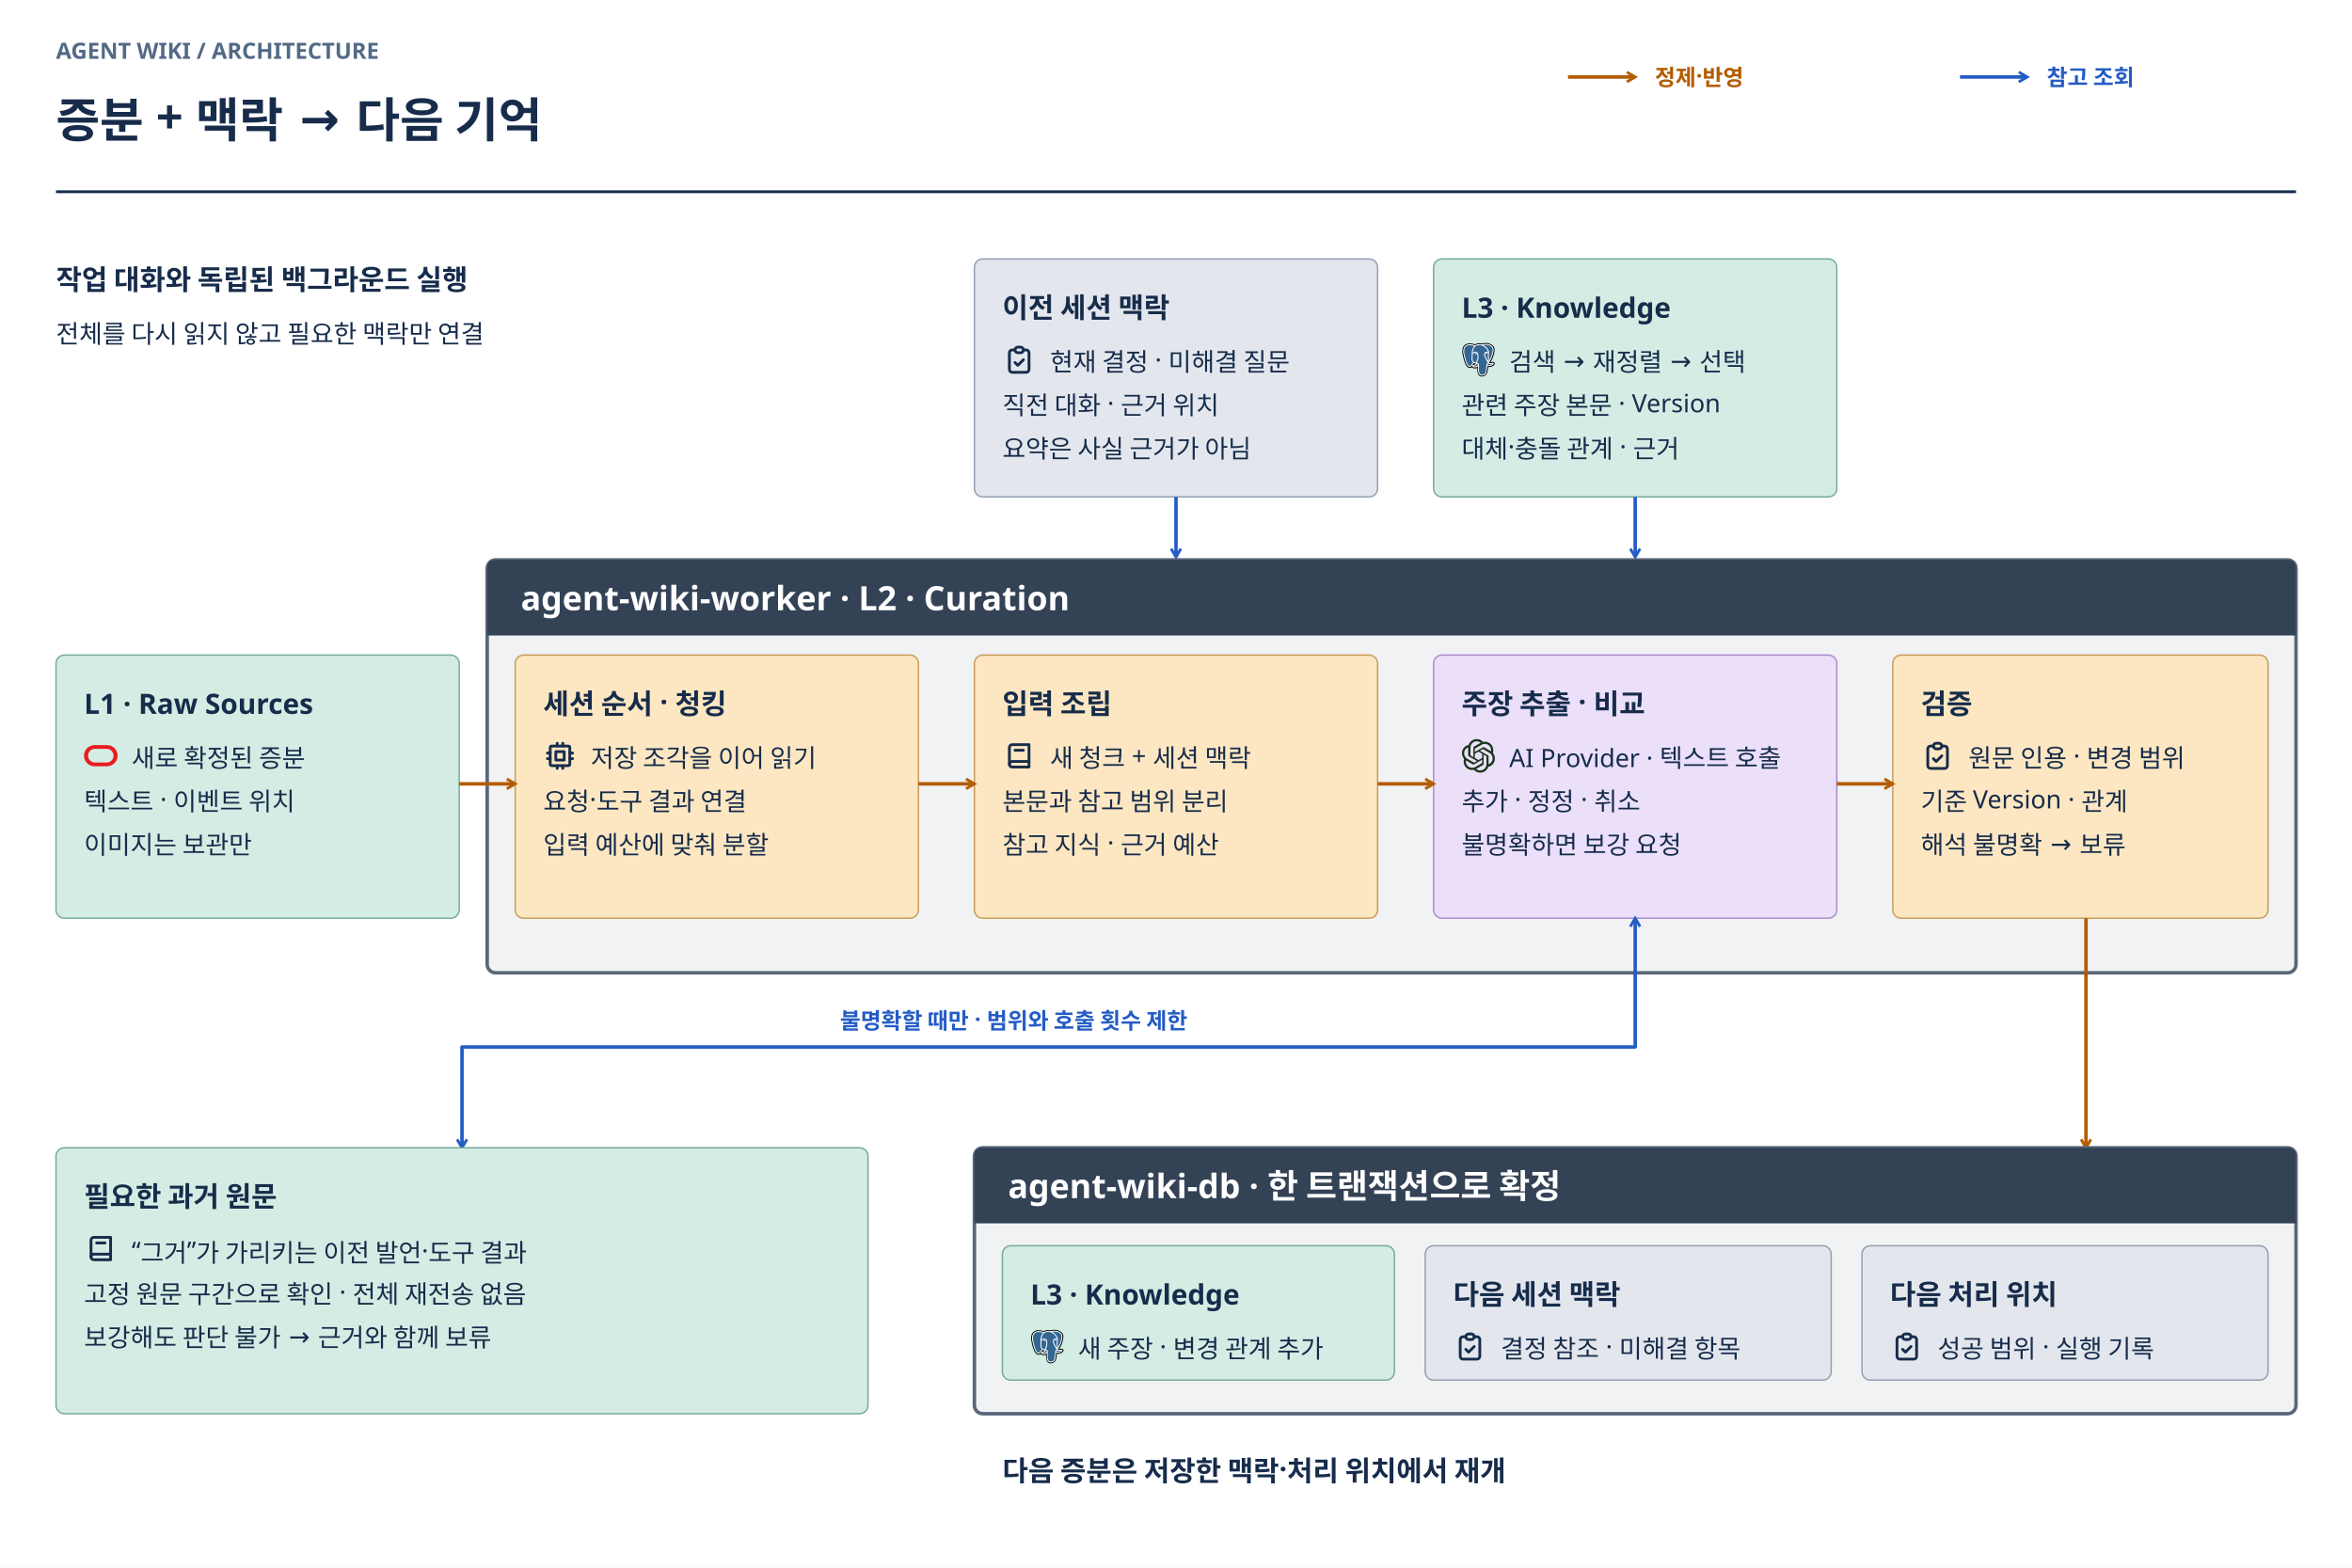
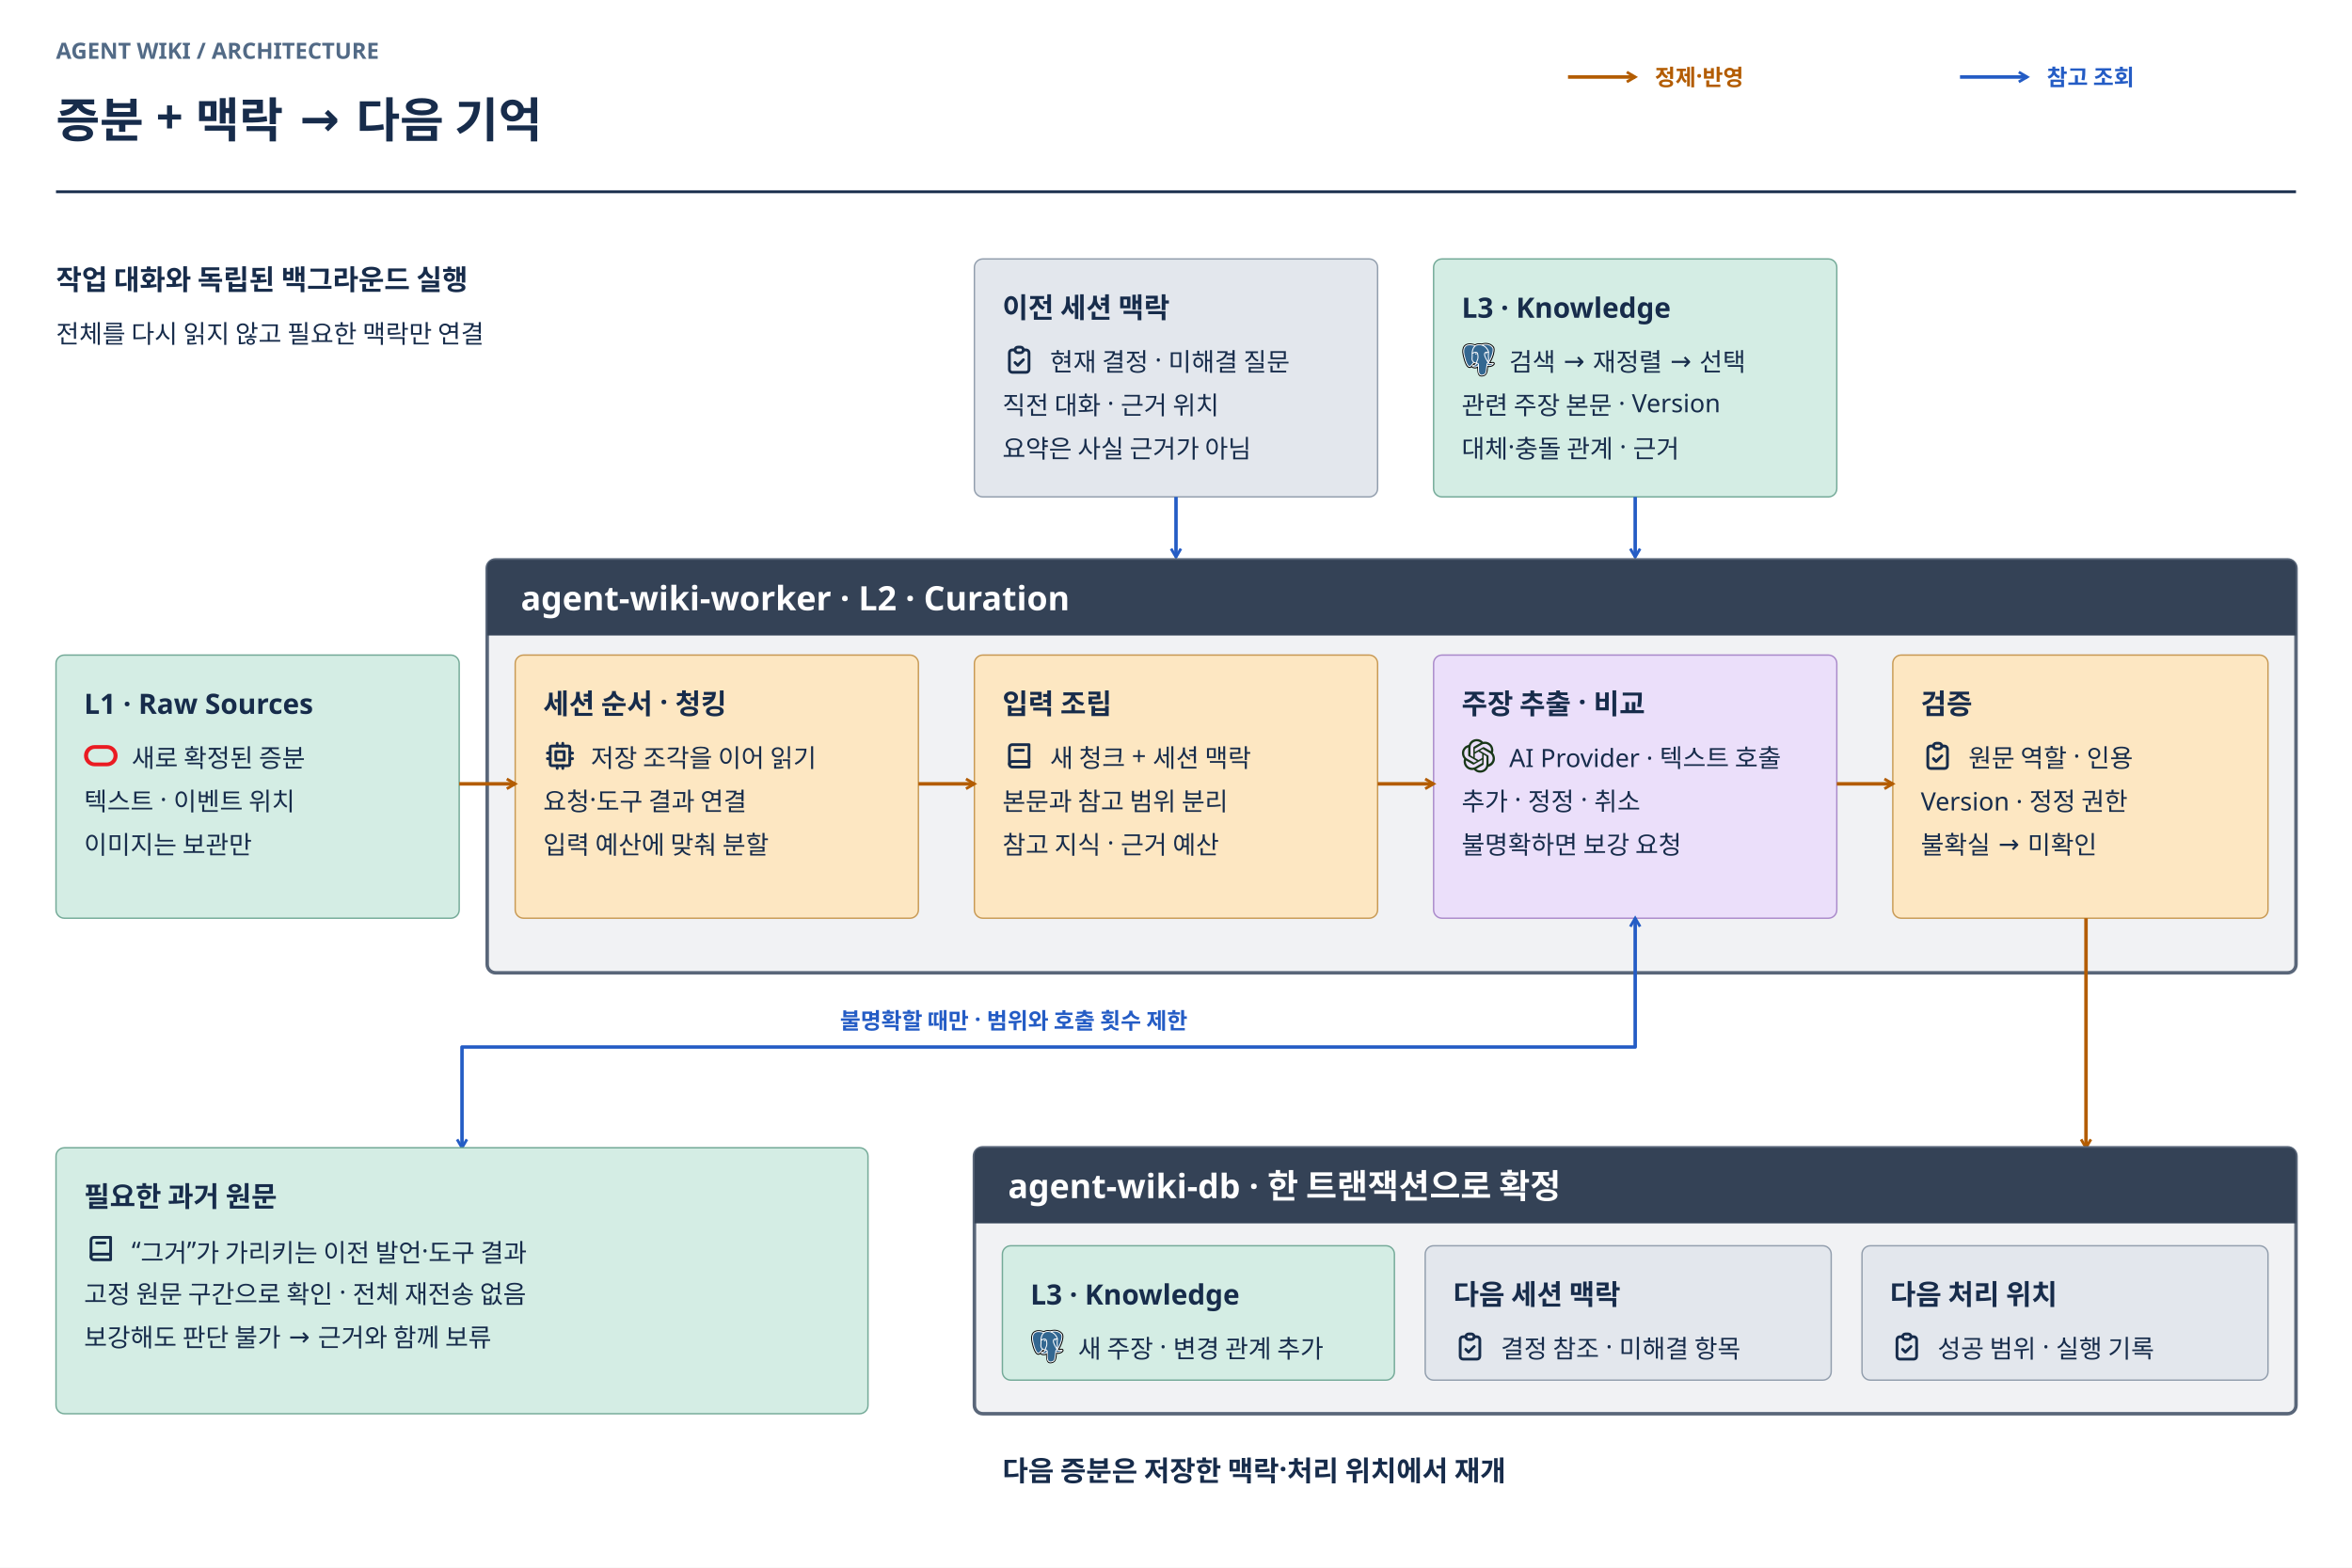
<svg xmlns="http://www.w3.org/2000/svg" width="1680" height="1120" viewBox="0 0 1680 1120" role="img" aria-labelledby="title desc">
  <defs>
    <marker id="arrow-ingest" markerWidth="9" markerHeight="9" refX="7" refY="4.5" orient="auto-start-reverse" markerUnits="userSpaceOnUse">
      <path d="M1 1 L7 4.5 L1 8" fill="none" stroke="#B35C00" stroke-width="2" />
    </marker>
    <marker id="arrow-query" markerWidth="9" markerHeight="9" refX="7" refY="4.5" orient="auto-start-reverse" markerUnits="userSpaceOnUse">
      <path d="M1 1 L7 4.5 L1 8" fill="none" stroke="#245CC5" stroke-width="2" />
    </marker>
    <marker id="arrow-ops" markerWidth="9" markerHeight="9" refX="7" refY="4.5" orient="auto-start-reverse" markerUnits="userSpaceOnUse">
      <path d="M1 1 L7 4.5 L1 8" fill="none" stroke="#68778B" stroke-width="2" />
    </marker>
    <marker id="arrow-relation" markerWidth="9" markerHeight="9" refX="7" refY="4.5" orient="auto-start-reverse" markerUnits="userSpaceOnUse">
      <path d="M1 1 L7 4.5 L1 8" fill="none" stroke="#8054A3" stroke-width="2" />
    </marker>
  </defs>
  <g font-family="Noto Sans KR, sans-serif">
    <rect width="1680" height="1120" fill="#FFFFFF" />
    <text x="40" y="42" font-size="16" font-weight="700" fill="#526A86">AGENT WIKI / ARCHITECTURE</text>
    <text x="40" y="98" font-size="34" font-weight="700" fill="#172C4B">증분 + 맥락 → 다음 기억</text>
    <path d="M40 137 H1640" stroke="#172C4B" stroke-width="2" />
    <path d="M1120 55 H1168" fill="none" stroke="#B35C00" stroke-width="2.5" stroke-linejoin="round" marker-end="url(#arrow-ingest)" />
    <text x="1182" y="61" font-size="16" font-weight="700" fill="#B35C00">정제·반영</text>
    <path d="M1400 55 H1448" fill="none" stroke="#245CC5" stroke-width="2.5" stroke-linejoin="round" marker-end="url(#arrow-query)" />
    <text x="1462" y="61" font-size="16" font-weight="700" fill="#245CC5">참고 조회</text>
    <text x="40" y="207" font-size="20" font-weight="700" fill="#172C4B">작업 대화와 독립된 백그라운드 실행</text>
    <text x="40" y="245" font-size="18" font-weight="400" fill="#172C4B">전체를 다시 읽지 않고 필요한 맥락만 연결</text>
    <rect x="696" y="185" width="288" height="170" rx="6" fill="#E3E7ED" stroke="#929EAD" />
    <text x="716" y="227" font-size="20" font-weight="700" fill="#172C4B">이전 세션 맥락</text>
    <svg width="24" height="24" viewBox="0 0 24 24" fill="none" stroke="currentColor" stroke-width="2" stroke-linecap="round" stroke-linejoin="round" x="716" y="245" color="#172C4B">
      <path d="M9 5h-2a2 2 0 0 0 -2 2v12a2 2 0 0 0 2 2h10a2 2 0 0 0 2 -2v-12a2 2 0 0 0 -2 -2h-2" />
      <path d="M9 3m0 2a2 2 0 0 1 2 -2h2a2 2 0 0 1 2 2v0a2 2 0 0 1 -2 2h-2a2 2 0 0 1 -2 -2z" />
      <path d="M9 14l2 2l4 -4" />
    </svg>
    <text x="750" y="265" font-size="18" font-weight="400" fill="#172C4B">현재 결정 · 미해결 질문</text>
    <text x="716" y="296" font-size="18" font-weight="400" fill="#172C4B">직전 대화 · 근거 위치</text>
    <text x="716" y="327" font-size="18" font-weight="400" fill="#172C4B">요약은 사실 근거가 아님</text>
    <rect x="1024" y="185" width="288" height="170" rx="6" fill="#D4EDE4" stroke="#74AA98" />
    <text x="1044" y="227" font-size="20" font-weight="700" fill="#172C4B">L3 · Knowledge</text>
    <svg fill="none" viewBox="0 0 100 100" x="1044" y="245" width="24" height="24" color="#172C4B">
      <path fill="#000" d="M98.472 59.902c-.582-1.766-2.105-2.995-4.074-3.29-.929-.14-1.992-.08-3.251.18-2.194.454-3.821.627-5.009.66 4.483-7.59 8.129-16.246 10.227-24.393 3.394-13.175 1.58-19.177-.539-21.892C90.218 3.981 82.036.121 72.166.003c-5.267-.065-9.89.978-12.3 1.728-2.246-.398-4.66-.62-7.193-.66-4.749-.076-8.944.962-12.529 3.095a57 57 0 0 0-8.848-2.227C22.644.514 15.672 1.624 10.57 5.237c-6.175 4.375-9.038 11.975-8.509 22.59.168 3.37 2.048 13.625 5.009 23.35 1.701 5.59 3.515 10.232 5.392 13.798 2.661 5.058 5.51 8.035 8.706 9.105 1.792.599 5.048 1.018 8.472-1.842.434.527 1.013 1.05 1.782 1.537.976.618 2.17 1.122 3.361 1.42 4.296 1.078 8.319.808 11.752-.701.02.612.037 1.197.05 1.702.023.82.046 1.623.076 2.374.203 5.08.548 9.029 1.57 11.792.055.152.13.384.21.63.51 1.564 1.361 4.182 3.529 6.232C54.215 99.35 56.929 100 59.415 100c1.247 0 2.437-.164 3.48-.388 3.72-.8 7.944-2.017 11-6.38 2.889-4.125 4.293-10.337 4.547-20.126l.093-.793.06-.517.68.06.176.012c3.788.173 8.42-.633 11.265-1.958 2.248-1.046 9.452-4.86 7.756-10.008" />
      <path fill="#336791" d="M91.994 60.903c-11.264 2.33-12.038-1.494-12.038-1.494C91.848 41.713 96.82 19.251 92.53 13.753 80.825-1.243 60.564 5.85 60.226 6.033l-.109.02c-2.225-.463-4.716-.74-7.515-.785-5.096-.084-8.963 1.34-11.896 3.57 0 0-36.145-14.93-34.463 18.78.357 7.17 10.25 54.262 22.05 40.039 4.313-5.202 8.48-9.6 8.48-9.6 2.07 1.38 4.547 2.082 7.145 1.83l.202-.172c-.063.646-.034 1.277.08 2.025-3.04 3.406-2.146 4.004-8.223 5.258-6.149 1.271-2.537 3.533-.178 4.125 2.859.717 9.474 1.732 13.943-4.542l-.178.716c1.19.957 2.027 6.222 1.887 10.996-.14 4.773-.234 8.05.704 10.61.94 2.56 1.874 8.32 9.863 6.604 6.674-1.435 10.134-5.152 10.615-11.353.341-4.407 1.114-3.756 1.163-7.697l.62-1.865c.715-5.976.113-7.904 4.225-7.007l1 .088c3.027.138 6.988-.488 9.313-1.572 5.007-2.33 7.976-6.22 3.04-5.198" />
      <path fill="#fff" d="M42.821 30.825c-1.015-.142-1.934-.011-2.4.342a.88.88 0 0 0-.364.587c-.058.42.235.884.415 1.123.51.678 1.255 1.143 1.992 1.246q.16.022.319.022c1.229 0 2.347-.96 2.445-1.668.123-.887-1.161-1.479-2.407-1.652m33.627.028c-.097-.696-1.33-.894-2.502-.73-1.17.162-2.303.692-2.209 1.389.076.542 1.052 1.467 2.207 1.467q.146 0 .296-.02c.77-.108 1.337-.599 1.605-.882.41-.431.647-.912.603-1.224" />
      <path fill="#fff" d="M95.743 60.639c-.43-1.303-1.812-1.721-4.109-1.246-6.82 1.411-9.262.434-10.063-.158 5.3-8.098 9.66-17.886 12.013-27.018 1.114-4.326 1.73-8.343 1.78-11.618.056-3.594-.555-6.235-1.814-7.848-5.076-6.505-12.526-9.993-21.544-10.09-6.2-.069-11.437 1.522-12.453 1.97a31 31 0 0 0-7.008-.903c-4.654-.076-8.677 1.042-12.007 3.32a53.5 53.5 0 0 0-9.759-2.566c-7.905-1.277-14.187-.31-18.67 2.875-5.35 3.8-7.819 10.593-7.34 20.19.16 3.229 1.995 13.161 4.89 22.673 3.811 12.52 7.954 19.607 12.313 21.065.51.17 1.098.29 1.747.29 1.59 0 3.54-.719 5.568-3.164a201 201 0 0 1 7.674-8.707 12.34 12.34 0 0 0 5.52 1.489l.014.151q-.497.594-.973 1.206c-1.334 1.698-1.612 2.052-5.906 2.938-1.221.253-4.465.923-4.513 3.204-.052 2.491 3.835 3.538 4.277 3.648 1.543.388 3.03.579 4.448.579 3.447 0 6.482-1.136 8.906-3.335-.074 8.882.295 17.634 1.359 20.3.87 2.183 2.999 7.519 9.72 7.518.986 0 2.072-.115 3.266-.372 7.015-1.508 10.061-4.617 11.24-11.47.63-3.664 1.712-12.411 2.221-17.103 1.074.336 2.457.49 3.952.49 3.118 0 6.715-.665 8.972-1.715 2.534-1.18 7.108-4.077 6.279-6.593M79.038 28.933c-.024 1.385-.214 2.643-.415 3.956-.217 1.411-.442 2.87-.498 4.642-.056 1.725.16 3.517.367 5.251.42 3.502.85 7.107-.817 10.664q-.415-.739-.738-1.522c-.208-.504-.658-1.313-1.28-2.433-2.424-4.358-8.1-14.565-5.194-18.73.865-1.24 3.061-2.514 8.575-1.828M72.355 5.467c8.08.179 14.472 3.21 18.997 9.009 3.471 4.447-.35 24.686-11.415 42.145l-.336-.424-.14-.175c2.86-4.735 2.3-9.42 1.802-13.574-.204-1.704-.397-3.314-.348-4.827.05-1.602.262-2.977.467-4.306.25-1.638.506-3.333.436-5.332.053-.21.074-.457.046-.75-.18-1.917-2.361-7.652-6.808-12.842-2.432-2.839-5.98-6.016-10.822-8.159 2.083-.433 4.931-.836 8.12-.765M27.14 66.622c-2.234 2.694-3.777 2.177-4.285 2.008-3.306-1.106-7.143-8.114-10.526-19.227-2.927-9.615-4.637-19.285-4.773-21.996-.427-8.575 1.646-14.551 6.162-17.763 7.35-5.226 19.432-2.098 24.287-.511-.07.069-.142.133-.211.203-7.967 8.069-7.778 21.854-7.759 22.697 0 .325.027.785.064 1.418.137 2.319.392 6.634-.29 11.521-.633 4.541.763 8.986 3.83 12.195q.472.494.991.937a205 205 0 0 0-7.49 8.518m8.514-11.391c-2.471-2.587-3.594-6.184-3.08-9.872.72-5.162.454-9.658.311-12.073-.02-.338-.038-.635-.048-.868 1.164-1.035 6.558-3.933 10.404-3.05 1.755.404 2.825 1.603 3.27 3.664 2.301 10.674.304 15.122-1.3 18.697-.33.737-.643 1.433-.91 2.153l-.207.557c-.523 1.407-1.01 2.716-1.312 3.959-2.628-.008-5.184-1.134-7.128-3.168m.404 14.394c-.768-.192-1.458-.526-1.863-.803.339-.16.94-.377 1.984-.593 5.052-1.042 5.832-1.778 7.535-3.947.391-.498.834-1.061 1.447-1.748.914-1.026 1.332-.852 2.09-.537.613.254 1.211 1.026 1.454 1.875.114.401.243 1.163-.178 1.755-3.56 4.997-8.745 4.933-12.47 3.998m26.436 24.668c-6.18 1.328-8.368-1.834-9.81-5.448-.93-2.334-1.388-12.856-1.063-24.477a1.4 1.4 0 0 0-.06-.444 6 6 0 0 0-.173-.821c-.483-1.691-1.659-3.106-3.07-3.692-.56-.233-1.589-.66-2.825-.343.264-1.09.72-2.32 1.217-3.651l.208-.56c.234-.632.528-1.287.838-1.98 1.68-3.74 3.978-8.863 1.483-20.436-.935-4.335-4.056-6.452-8.789-5.96-2.836.294-5.432 1.442-6.727 2.1-.278.141-.532.278-.77.41.361-4.367 1.726-12.53 6.832-17.694C43 8.045 47.281 6.439 52.498 6.526c10.28.168 16.871 5.458 20.591 9.866 3.206 3.799 4.942 7.625 5.635 9.69-5.21-.532-8.753.499-10.55 3.074-3.907 5.601 2.138 16.473 5.044 21.698.533.957.993 1.785 1.137 2.136.946 2.3 2.171 3.835 3.065 4.955.275.343.54.677.743.967-1.578.457-4.412 1.51-4.154 6.779-.208 2.643-1.69 15.02-2.442 19.392-.994 5.776-3.114 7.928-9.074 9.21m25.795-29.6c-1.614.751-4.314 1.315-6.879 1.436-2.833.133-4.275-.319-4.615-.596-.159-3.283 1.06-3.626 2.35-3.99.202-.056.4-.112.59-.179q.179.146.391.287c2.277 1.507 6.339 1.67 12.073.483l.063-.013c-.774.726-2.097 1.699-3.974 2.572" />
    </svg>
    <text x="1078" y="265" font-size="18" font-weight="400" fill="#172C4B">검색 → 재정렬 → 선택</text>
    <text x="1044" y="296" font-size="18" font-weight="400" fill="#172C4B">관련 주장 본문 · Version</text>
    <text x="1044" y="327" font-size="18" font-weight="400" fill="#172C4B">대체·충돌 관계 · 근거</text>
    <path d="M840 355 V398" fill="none" stroke="#245CC5" stroke-width="2.5" stroke-linejoin="round" marker-end="url(#arrow-query)" />
    <path d="M1168 355 V398" fill="none" stroke="#245CC5" stroke-width="2.5" stroke-linejoin="round" marker-end="url(#arrow-query)" />
    <rect x="348" y="400" width="1292" height="295" rx="6" fill="#F1F2F4" stroke="#596679" stroke-width="2.5" />
    <path d="M354 400 H1634 Q1640 400 1640 406 V454 H348 V406 Q348 400 354 400" fill="#344256" />
    <text x="372" y="436" font-size="24" font-weight="700" fill="#FFFFFF">agent-wiki-worker · L2 · Curation</text>
    <rect x="40" y="468" width="288" height="188" rx="6" fill="#D4EDE4" stroke="#74AA98" />
    <text x="60" y="510" font-size="20" font-weight="700" fill="#172C4B">L1 · Raw Sources</text>
    <svg fill="none" viewBox="0 0 100 100" x="60" y="528" width="24" height="24" color="#172C4B">
      <path fill="#ea1b22" d="M31.529 81.056C14.013 81.056 0 67.044 0 49.528s14.013-31.529 31.529-31.529H68.47c17.517 0 31.53 14.013 31.53 31.529S85.987 81.056 68.471 81.056zM67.516 69.91c11.465 0 20.382-9.236 20.382-20.382 0-11.465-9.236-20.382-20.382-20.382H32.484c-11.465 0-20.382 9.235-20.382 20.382 0 11.146 9.236 20.382 20.382 20.382z" />
    </svg>
    <text x="94" y="548" font-size="18" font-weight="400" fill="#172C4B">새로 확정된 증분</text>
    <text x="60" y="579" font-size="18" font-weight="400" fill="#172C4B">텍스트 · 이벤트 위치</text>
    <text x="60" y="610" font-size="18" font-weight="400" fill="#172C4B">이미지는 보관만</text>
    <rect x="368" y="468" width="288" height="188" rx="6" fill="#FDE7C2" stroke="#C89A55" />
    <text x="388" y="510" font-size="20" font-weight="700" fill="#172C4B">세션 순서 · 청킹</text>
    <svg width="24" height="24" viewBox="0 0 24 24" fill="none" stroke="currentColor" stroke-width="2" stroke-linecap="round" stroke-linejoin="round" x="388" y="528" color="#172C4B">
      <path d="M5 5m0 1a1 1 0 0 1 1 -1h12a1 1 0 0 1 1 1v12a1 1 0 0 1 -1 1h-12a1 1 0 0 1 -1 -1z" />
      <path d="M9 9h6v6h-6z" />
      <path d="M3 10h2" />
      <path d="M3 14h2" />
      <path d="M10 3v2" />
      <path d="M14 3v2" />
      <path d="M21 10h-2" />
      <path d="M21 14h-2" />
      <path d="M14 21v-2" />
      <path d="M10 21v-2" />
    </svg>
    <text x="422" y="548" font-size="18" font-weight="400" fill="#172C4B">저장 조각을 이어 읽기</text>
    <text x="388" y="579" font-size="18" font-weight="400" fill="#172C4B">요청·도구 결과 연결</text>
    <text x="388" y="610" font-size="18" font-weight="400" fill="#172C4B">입력 예산에 맞춰 분할</text>
    <rect x="696" y="468" width="288" height="188" rx="6" fill="#FDE7C2" stroke="#C89A55" />
    <text x="716" y="510" font-size="20" font-weight="700" fill="#172C4B">입력 조립</text>
    <svg width="24" height="24" viewBox="0 0 24 24" fill="none" stroke="currentColor" stroke-width="2" stroke-linecap="round" stroke-linejoin="round" x="716" y="528" color="#172C4B">
      <path d="M19 4v16h-12a2 2 0 0 1 -2 -2v-12a2 2 0 0 1 2 -2h12z" />
      <path d="M19 16h-12a2 2 0 0 0 -2 2" />
      <path d="M9 8h6" />
    </svg>
    <text x="750" y="548" font-size="18" font-weight="400" fill="#172C4B">새 청크 + 세션 맥락</text>
    <text x="716" y="579" font-size="18" font-weight="400" fill="#172C4B">본문과 참고 범위 분리</text>
    <text x="716" y="610" font-size="18" font-weight="400" fill="#172C4B">참고 지식 · 근거 예산</text>
    <rect x="1024" y="468" width="288" height="188" rx="6" fill="#EBDFFA" stroke="#AA8ACA" />
    <text x="1044" y="510" font-size="20" font-weight="700" fill="#172C4B">주장 추출 · 비교</text>
    <svg fill="none" viewBox="0 0 100 100" x="1044" y="528" width="24" height="24" color="#172C4B">
      <g clip-path="url(#openai-1044-528-a)">
        <path fill="#193718" d="M93.06 40.937c1.25-3.438 1.563-6.875 1.25-10.313-.312-3.437-1.562-6.875-3.125-10-2.812-4.687-6.875-8.437-11.562-10.625-5-2.187-10.313-2.812-15.625-1.562-2.5-2.5-5.313-4.688-8.438-6.25S48.685-.001 45.248-.001c-5.313 0-10.625 1.563-15 4.688a24.16 24.16 0 0 0-9.063 12.5c-3.75.937-6.875 2.5-10 4.374-2.812 2.188-5 5-6.875 7.813-2.812 4.688-3.75 10-3.125 15.313a27.2 27.2 0 0 0 6.25 14.375c-1.25 3.437-1.562 6.874-1.25 10.312s1.563 6.875 3.125 10c2.813 4.688 6.875 8.438 11.563 10.625 5 2.188 10.312 2.813 15.625 1.563 2.5 2.5 5.312 4.687 8.437 6.25s6.875 2.187 10.313 2.187c5.312 0 10.625-1.562 15-4.687s7.5-7.5 9.062-12.5c3.438-.626 6.875-2.188 9.688-4.376 2.812-2.187 5.312-4.687 6.875-7.812 2.812-4.687 3.75-10 3.125-15.312-.625-5.313-2.5-10.313-5.938-14.375m-37.5 52.5c-5 0-8.75-1.563-12.187-4.376 0 0 .312-.312.625-.312l20-11.562c.625-.313.937-.626 1.25-1.25.312-.626.312-.938.312-1.563V46.249l8.438 5v23.125c.312 10.938-8.438 19.063-18.438 19.063M15.248 76.249c-2.188-3.75-3.125-8.125-2.188-12.5 0 0 .313.312.625.312l20 11.563c.625.313.938.313 1.563.313s1.25 0 1.562-.313l24.375-14.062v9.687L40.873 83.124c-4.375 2.5-9.375 3.125-14.063 1.875-5-1.25-9.062-4.375-11.562-8.75M9.935 32.812c2.188-3.75 5.625-6.563 9.688-8.125v23.75c0 .625 0 1.25.312 1.562.313.625.625.938 1.25 1.25L45.56 65.311l-8.437 5-20-11.562c-4.375-2.5-7.5-6.562-8.75-11.25s-.938-10.312 1.562-14.687m69.063 15.937L54.623 34.687l8.437-5 20 11.562c3.125 1.875 5.625 4.375 7.188 7.5s2.5 6.563 2.187 10.313c-.312 3.437-1.562 6.874-3.75 9.687s-5 5-8.437 6.25v-23.75c0-.625 0-1.25-.313-1.562 0 0-.312-.625-.937-.938m8.437-12.5s-.312-.312-.625-.312l-20-11.563c-.625-.312-.937-.312-1.562-.312s-1.25 0-1.563.312L39.31 38.437v-9.688l20.313-11.875c3.125-1.875 6.562-2.5 10.312-2.5 3.438 0 6.875 1.25 10 3.437 2.813 2.188 5.313 5 6.563 8.125s1.562 6.876.937 10.313m-52.5 17.5-8.437-5V25.311c0-3.437.937-7.187 2.812-10 1.875-3.124 4.688-5.312 7.813-6.874 3.125-1.563 6.875-2.188 10.312-1.563 3.438.313 6.875 1.875 9.688 4.063 0 0-.313.312-.625.312l-20 11.562c-.625.313-.938.625-1.25 1.25s-.313.938-.313 1.563zm4.375-10 10.938-6.25 10.937 6.25v12.5l-10.937 6.25-10.938-6.25z" />
      </g>
      <defs>
        <clipPath id="openai-1044-528-a">
          <path fill="#fff" d="M0 0h100v100H0z" />
        </clipPath>
      </defs>
    </svg>
    <text x="1078" y="548" font-size="18" font-weight="400" fill="#172C4B">AI Provider · 텍스트 호출</text>
    <text x="1044" y="579" font-size="18" font-weight="400" fill="#172C4B">추가 · 정정 · 취소</text>
    <text x="1044" y="610" font-size="18" font-weight="400" fill="#172C4B">불명확하면 보강 요청</text>
    <rect x="1352" y="468" width="268" height="188" rx="6" fill="#FDE7C2" stroke="#C89A55" />
    <text x="1372" y="510" font-size="20" font-weight="700" fill="#172C4B">검증</text>
    <svg width="24" height="24" viewBox="0 0 24 24" fill="none" stroke="currentColor" stroke-width="2" stroke-linecap="round" stroke-linejoin="round" x="1372" y="528" color="#172C4B">
      <path d="M9 5h-2a2 2 0 0 0 -2 2v12a2 2 0 0 0 2 2h10a2 2 0 0 0 2 -2v-12a2 2 0 0 0 -2 -2h-2" />
      <path d="M9 3m0 2a2 2 0 0 1 2 -2h2a2 2 0 0 1 2 2v0a2 2 0 0 1 -2 2h-2a2 2 0 0 1 -2 -2z" />
      <path d="M9 14l2 2l4 -4" />
    </svg>
-     <text x="1406" y="548" font-size="18" font-weight="400" fill="#172C4B">원문 인용 · 변경 범위</text>
-     <text x="1372" y="579" font-size="18" font-weight="400" fill="#172C4B">기준 Version · 관계</text>
-     <text x="1372" y="610" font-size="18" font-weight="400" fill="#172C4B">해석 불명확 → 보류</text>
+     <text x="1406" y="548" font-size="18" font-weight="400" fill="#172C4B">원문 역할 · 인용</text>
+     <text x="1372" y="579" font-size="18" font-weight="400" fill="#172C4B">Version · 정정 권한</text>
+     <text x="1372" y="610" font-size="18" font-weight="400" fill="#172C4B">불확실 → 미확인</text>
    <path d="M328 560 H368" fill="none" stroke="#B35C00" stroke-width="2.5" stroke-linejoin="round" marker-end="url(#arrow-ingest)" />
    <path d="M656 560 H696" fill="none" stroke="#B35C00" stroke-width="2.5" stroke-linejoin="round" marker-end="url(#arrow-ingest)" />
    <path d="M984 560 H1024" fill="none" stroke="#B35C00" stroke-width="2.5" stroke-linejoin="round" marker-end="url(#arrow-ingest)" />
    <path d="M1312 560 H1352" fill="none" stroke="#B35C00" stroke-width="2.5" stroke-linejoin="round" marker-end="url(#arrow-ingest)" />
    <path d="M1168 656 V748 H330 V820" fill="none" stroke="#245CC5" stroke-width="2.5" stroke-linejoin="round" marker-end="url(#arrow-query)" marker-start="url(#arrow-query)" />
    <text x="600" y="735" font-size="16" font-weight="700" fill="#245CC5">불명확할 때만 · 범위와 호출 횟수 제한</text>
    <rect x="40" y="820" width="580" height="190" rx="6" fill="#D4EDE4" stroke="#74AA98" />
    <text x="60" y="862" font-size="20" font-weight="700" fill="#172C4B">필요한 과거 원문</text>
    <svg width="24" height="24" viewBox="0 0 24 24" fill="none" stroke="currentColor" stroke-width="2" stroke-linecap="round" stroke-linejoin="round" x="60" y="880" color="#172C4B">
      <path d="M19 4v16h-12a2 2 0 0 1 -2 -2v-12a2 2 0 0 1 2 -2h12z" />
      <path d="M19 16h-12a2 2 0 0 0 -2 2" />
      <path d="M9 8h6" />
    </svg>
    <text x="94" y="900" font-size="18" font-weight="400" fill="#172C4B">“그거”가 가리키는 이전 발언·도구 결과</text>
    <text x="60" y="931" font-size="18" font-weight="400" fill="#172C4B">고정 원문 구간으로 확인 · 전체 재전송 없음</text>
    <text x="60" y="962" font-size="18" font-weight="400" fill="#172C4B">보강해도 판단 불가 → 근거와 함께 보류</text>
    <path d="M1490 656 V820" fill="none" stroke="#B35C00" stroke-width="2.5" stroke-linejoin="round" marker-end="url(#arrow-ingest)" />
    <rect x="696" y="820" width="944" height="190" rx="6" fill="#F1F2F4" stroke="#596679" stroke-width="2.5" />
    <path d="M702 820 H1634 Q1640 820 1640 826 V874 H696 V826 Q696 820 702 820" fill="#344256" />
    <text x="720" y="856" font-size="24" font-weight="700" fill="#FFFFFF">agent-wiki-db · 한 트랜잭션으로 확정</text>
    <rect x="716" y="890" width="280" height="96" rx="6" fill="#D4EDE4" stroke="#74AA98" />
    <text x="736" y="932" font-size="20" font-weight="700" fill="#172C4B">L3 · Knowledge</text>
    <svg fill="none" viewBox="0 0 100 100" x="736" y="950" width="24" height="24" color="#172C4B">
      <path fill="#000" d="M98.472 59.902c-.582-1.766-2.105-2.995-4.074-3.29-.929-.14-1.992-.08-3.251.18-2.194.454-3.821.627-5.009.66 4.483-7.59 8.129-16.246 10.227-24.393 3.394-13.175 1.58-19.177-.539-21.892C90.218 3.981 82.036.121 72.166.003c-5.267-.065-9.89.978-12.3 1.728-2.246-.398-4.66-.62-7.193-.66-4.749-.076-8.944.962-12.529 3.095a57 57 0 0 0-8.848-2.227C22.644.514 15.672 1.624 10.57 5.237c-6.175 4.375-9.038 11.975-8.509 22.59.168 3.37 2.048 13.625 5.009 23.35 1.701 5.59 3.515 10.232 5.392 13.798 2.661 5.058 5.51 8.035 8.706 9.105 1.792.599 5.048 1.018 8.472-1.842.434.527 1.013 1.05 1.782 1.537.976.618 2.17 1.122 3.361 1.42 4.296 1.078 8.319.808 11.752-.701.02.612.037 1.197.05 1.702.023.82.046 1.623.076 2.374.203 5.08.548 9.029 1.57 11.792.055.152.13.384.21.63.51 1.564 1.361 4.182 3.529 6.232C54.215 99.35 56.929 100 59.415 100c1.247 0 2.437-.164 3.48-.388 3.72-.8 7.944-2.017 11-6.38 2.889-4.125 4.293-10.337 4.547-20.126l.093-.793.06-.517.68.06.176.012c3.788.173 8.42-.633 11.265-1.958 2.248-1.046 9.452-4.86 7.756-10.008" />
      <path fill="#336791" d="M91.994 60.903c-11.264 2.33-12.038-1.494-12.038-1.494C91.848 41.713 96.82 19.251 92.53 13.753 80.825-1.243 60.564 5.85 60.226 6.033l-.109.02c-2.225-.463-4.716-.74-7.515-.785-5.096-.084-8.963 1.34-11.896 3.57 0 0-36.145-14.93-34.463 18.78.357 7.17 10.25 54.262 22.05 40.039 4.313-5.202 8.48-9.6 8.48-9.6 2.07 1.38 4.547 2.082 7.145 1.83l.202-.172c-.063.646-.034 1.277.08 2.025-3.04 3.406-2.146 4.004-8.223 5.258-6.149 1.271-2.537 3.533-.178 4.125 2.859.717 9.474 1.732 13.943-4.542l-.178.716c1.19.957 2.027 6.222 1.887 10.996-.14 4.773-.234 8.05.704 10.61.94 2.56 1.874 8.32 9.863 6.604 6.674-1.435 10.134-5.152 10.615-11.353.341-4.407 1.114-3.756 1.163-7.697l.62-1.865c.715-5.976.113-7.904 4.225-7.007l1 .088c3.027.138 6.988-.488 9.313-1.572 5.007-2.33 7.976-6.22 3.04-5.198" />
      <path fill="#fff" d="M42.821 30.825c-1.015-.142-1.934-.011-2.4.342a.88.88 0 0 0-.364.587c-.058.42.235.884.415 1.123.51.678 1.255 1.143 1.992 1.246q.16.022.319.022c1.229 0 2.347-.96 2.445-1.668.123-.887-1.161-1.479-2.407-1.652m33.627.028c-.097-.696-1.33-.894-2.502-.73-1.17.162-2.303.692-2.209 1.389.076.542 1.052 1.467 2.207 1.467q.146 0 .296-.02c.77-.108 1.337-.599 1.605-.882.41-.431.647-.912.603-1.224" />
      <path fill="#fff" d="M95.743 60.639c-.43-1.303-1.812-1.721-4.109-1.246-6.82 1.411-9.262.434-10.063-.158 5.3-8.098 9.66-17.886 12.013-27.018 1.114-4.326 1.73-8.343 1.78-11.618.056-3.594-.555-6.235-1.814-7.848-5.076-6.505-12.526-9.993-21.544-10.09-6.2-.069-11.437 1.522-12.453 1.97a31 31 0 0 0-7.008-.903c-4.654-.076-8.677 1.042-12.007 3.32a53.5 53.5 0 0 0-9.759-2.566c-7.905-1.277-14.187-.31-18.67 2.875-5.35 3.8-7.819 10.593-7.34 20.19.16 3.229 1.995 13.161 4.89 22.673 3.811 12.52 7.954 19.607 12.313 21.065.51.17 1.098.29 1.747.29 1.59 0 3.54-.719 5.568-3.164a201 201 0 0 1 7.674-8.707 12.34 12.34 0 0 0 5.52 1.489l.014.151q-.497.594-.973 1.206c-1.334 1.698-1.612 2.052-5.906 2.938-1.221.253-4.465.923-4.513 3.204-.052 2.491 3.835 3.538 4.277 3.648 1.543.388 3.03.579 4.448.579 3.447 0 6.482-1.136 8.906-3.335-.074 8.882.295 17.634 1.359 20.3.87 2.183 2.999 7.519 9.72 7.518.986 0 2.072-.115 3.266-.372 7.015-1.508 10.061-4.617 11.24-11.47.63-3.664 1.712-12.411 2.221-17.103 1.074.336 2.457.49 3.952.49 3.118 0 6.715-.665 8.972-1.715 2.534-1.18 7.108-4.077 6.279-6.593M79.038 28.933c-.024 1.385-.214 2.643-.415 3.956-.217 1.411-.442 2.87-.498 4.642-.056 1.725.16 3.517.367 5.251.42 3.502.85 7.107-.817 10.664q-.415-.739-.738-1.522c-.208-.504-.658-1.313-1.28-2.433-2.424-4.358-8.1-14.565-5.194-18.73.865-1.24 3.061-2.514 8.575-1.828M72.355 5.467c8.08.179 14.472 3.21 18.997 9.009 3.471 4.447-.35 24.686-11.415 42.145l-.336-.424-.14-.175c2.86-4.735 2.3-9.42 1.802-13.574-.204-1.704-.397-3.314-.348-4.827.05-1.602.262-2.977.467-4.306.25-1.638.506-3.333.436-5.332.053-.21.074-.457.046-.75-.18-1.917-2.361-7.652-6.808-12.842-2.432-2.839-5.98-6.016-10.822-8.159 2.083-.433 4.931-.836 8.12-.765M27.14 66.622c-2.234 2.694-3.777 2.177-4.285 2.008-3.306-1.106-7.143-8.114-10.526-19.227-2.927-9.615-4.637-19.285-4.773-21.996-.427-8.575 1.646-14.551 6.162-17.763 7.35-5.226 19.432-2.098 24.287-.511-.07.069-.142.133-.211.203-7.967 8.069-7.778 21.854-7.759 22.697 0 .325.027.785.064 1.418.137 2.319.392 6.634-.29 11.521-.633 4.541.763 8.986 3.83 12.195q.472.494.991.937a205 205 0 0 0-7.49 8.518m8.514-11.391c-2.471-2.587-3.594-6.184-3.08-9.872.72-5.162.454-9.658.311-12.073-.02-.338-.038-.635-.048-.868 1.164-1.035 6.558-3.933 10.404-3.05 1.755.404 2.825 1.603 3.27 3.664 2.301 10.674.304 15.122-1.3 18.697-.33.737-.643 1.433-.91 2.153l-.207.557c-.523 1.407-1.01 2.716-1.312 3.959-2.628-.008-5.184-1.134-7.128-3.168m.404 14.394c-.768-.192-1.458-.526-1.863-.803.339-.16.94-.377 1.984-.593 5.052-1.042 5.832-1.778 7.535-3.947.391-.498.834-1.061 1.447-1.748.914-1.026 1.332-.852 2.09-.537.613.254 1.211 1.026 1.454 1.875.114.401.243 1.163-.178 1.755-3.56 4.997-8.745 4.933-12.47 3.998m26.436 24.668c-6.18 1.328-8.368-1.834-9.81-5.448-.93-2.334-1.388-12.856-1.063-24.477a1.4 1.4 0 0 0-.06-.444 6 6 0 0 0-.173-.821c-.483-1.691-1.659-3.106-3.07-3.692-.56-.233-1.589-.66-2.825-.343.264-1.09.72-2.32 1.217-3.651l.208-.56c.234-.632.528-1.287.838-1.98 1.68-3.74 3.978-8.863 1.483-20.436-.935-4.335-4.056-6.452-8.789-5.96-2.836.294-5.432 1.442-6.727 2.1-.278.141-.532.278-.77.41.361-4.367 1.726-12.53 6.832-17.694C43 8.045 47.281 6.439 52.498 6.526c10.28.168 16.871 5.458 20.591 9.866 3.206 3.799 4.942 7.625 5.635 9.69-5.21-.532-8.753.499-10.55 3.074-3.907 5.601 2.138 16.473 5.044 21.698.533.957.993 1.785 1.137 2.136.946 2.3 2.171 3.835 3.065 4.955.275.343.54.677.743.967-1.578.457-4.412 1.51-4.154 6.779-.208 2.643-1.69 15.02-2.442 19.392-.994 5.776-3.114 7.928-9.074 9.21m25.795-29.6c-1.614.751-4.314 1.315-6.879 1.436-2.833.133-4.275-.319-4.615-.596-.159-3.283 1.06-3.626 2.35-3.99.202-.056.4-.112.59-.179q.179.146.391.287c2.277 1.507 6.339 1.67 12.073.483l.063-.013c-.774.726-2.097 1.699-3.974 2.572" />
    </svg>
    <text x="770" y="970" font-size="18" font-weight="400" fill="#172C4B">새 주장 · 변경 관계 추가</text>
    <rect x="1018" y="890" width="290" height="96" rx="6" fill="#E3E7ED" stroke="#929EAD" />
    <text x="1038" y="932" font-size="20" font-weight="700" fill="#172C4B">다음 세션 맥락</text>
    <svg width="24" height="24" viewBox="0 0 24 24" fill="none" stroke="currentColor" stroke-width="2" stroke-linecap="round" stroke-linejoin="round" x="1038" y="950" color="#172C4B">
      <path d="M9 5h-2a2 2 0 0 0 -2 2v12a2 2 0 0 0 2 2h10a2 2 0 0 0 2 -2v-12a2 2 0 0 0 -2 -2h-2" />
      <path d="M9 3m0 2a2 2 0 0 1 2 -2h2a2 2 0 0 1 2 2v0a2 2 0 0 1 -2 2h-2a2 2 0 0 1 -2 -2z" />
      <path d="M9 14l2 2l4 -4" />
    </svg>
    <text x="1072" y="970" font-size="18" font-weight="400" fill="#172C4B">결정 참조 · 미해결 항목</text>
    <rect x="1330" y="890" width="290" height="96" rx="6" fill="#E3E7ED" stroke="#929EAD" />
    <text x="1350" y="932" font-size="20" font-weight="700" fill="#172C4B">다음 처리 위치</text>
    <svg width="24" height="24" viewBox="0 0 24 24" fill="none" stroke="currentColor" stroke-width="2" stroke-linecap="round" stroke-linejoin="round" x="1350" y="950" color="#172C4B">
      <path d="M9 5h-2a2 2 0 0 0 -2 2v12a2 2 0 0 0 2 2h10a2 2 0 0 0 2 -2v-12a2 2 0 0 0 -2 -2h-2" />
      <path d="M9 3m0 2a2 2 0 0 1 2 -2h2a2 2 0 0 1 2 2v0a2 2 0 0 1 -2 2h-2a2 2 0 0 1 -2 -2z" />
      <path d="M9 14l2 2l4 -4" />
    </svg>
    <text x="1384" y="970" font-size="18" font-weight="400" fill="#172C4B">성공 범위 · 실행 기록</text>
    <text x="716" y="1058" font-size="20" font-weight="700" fill="#172C4B">다음 증분은 저장한 맥락·처리 위치에서 재개</text>
  </g>
</svg>
